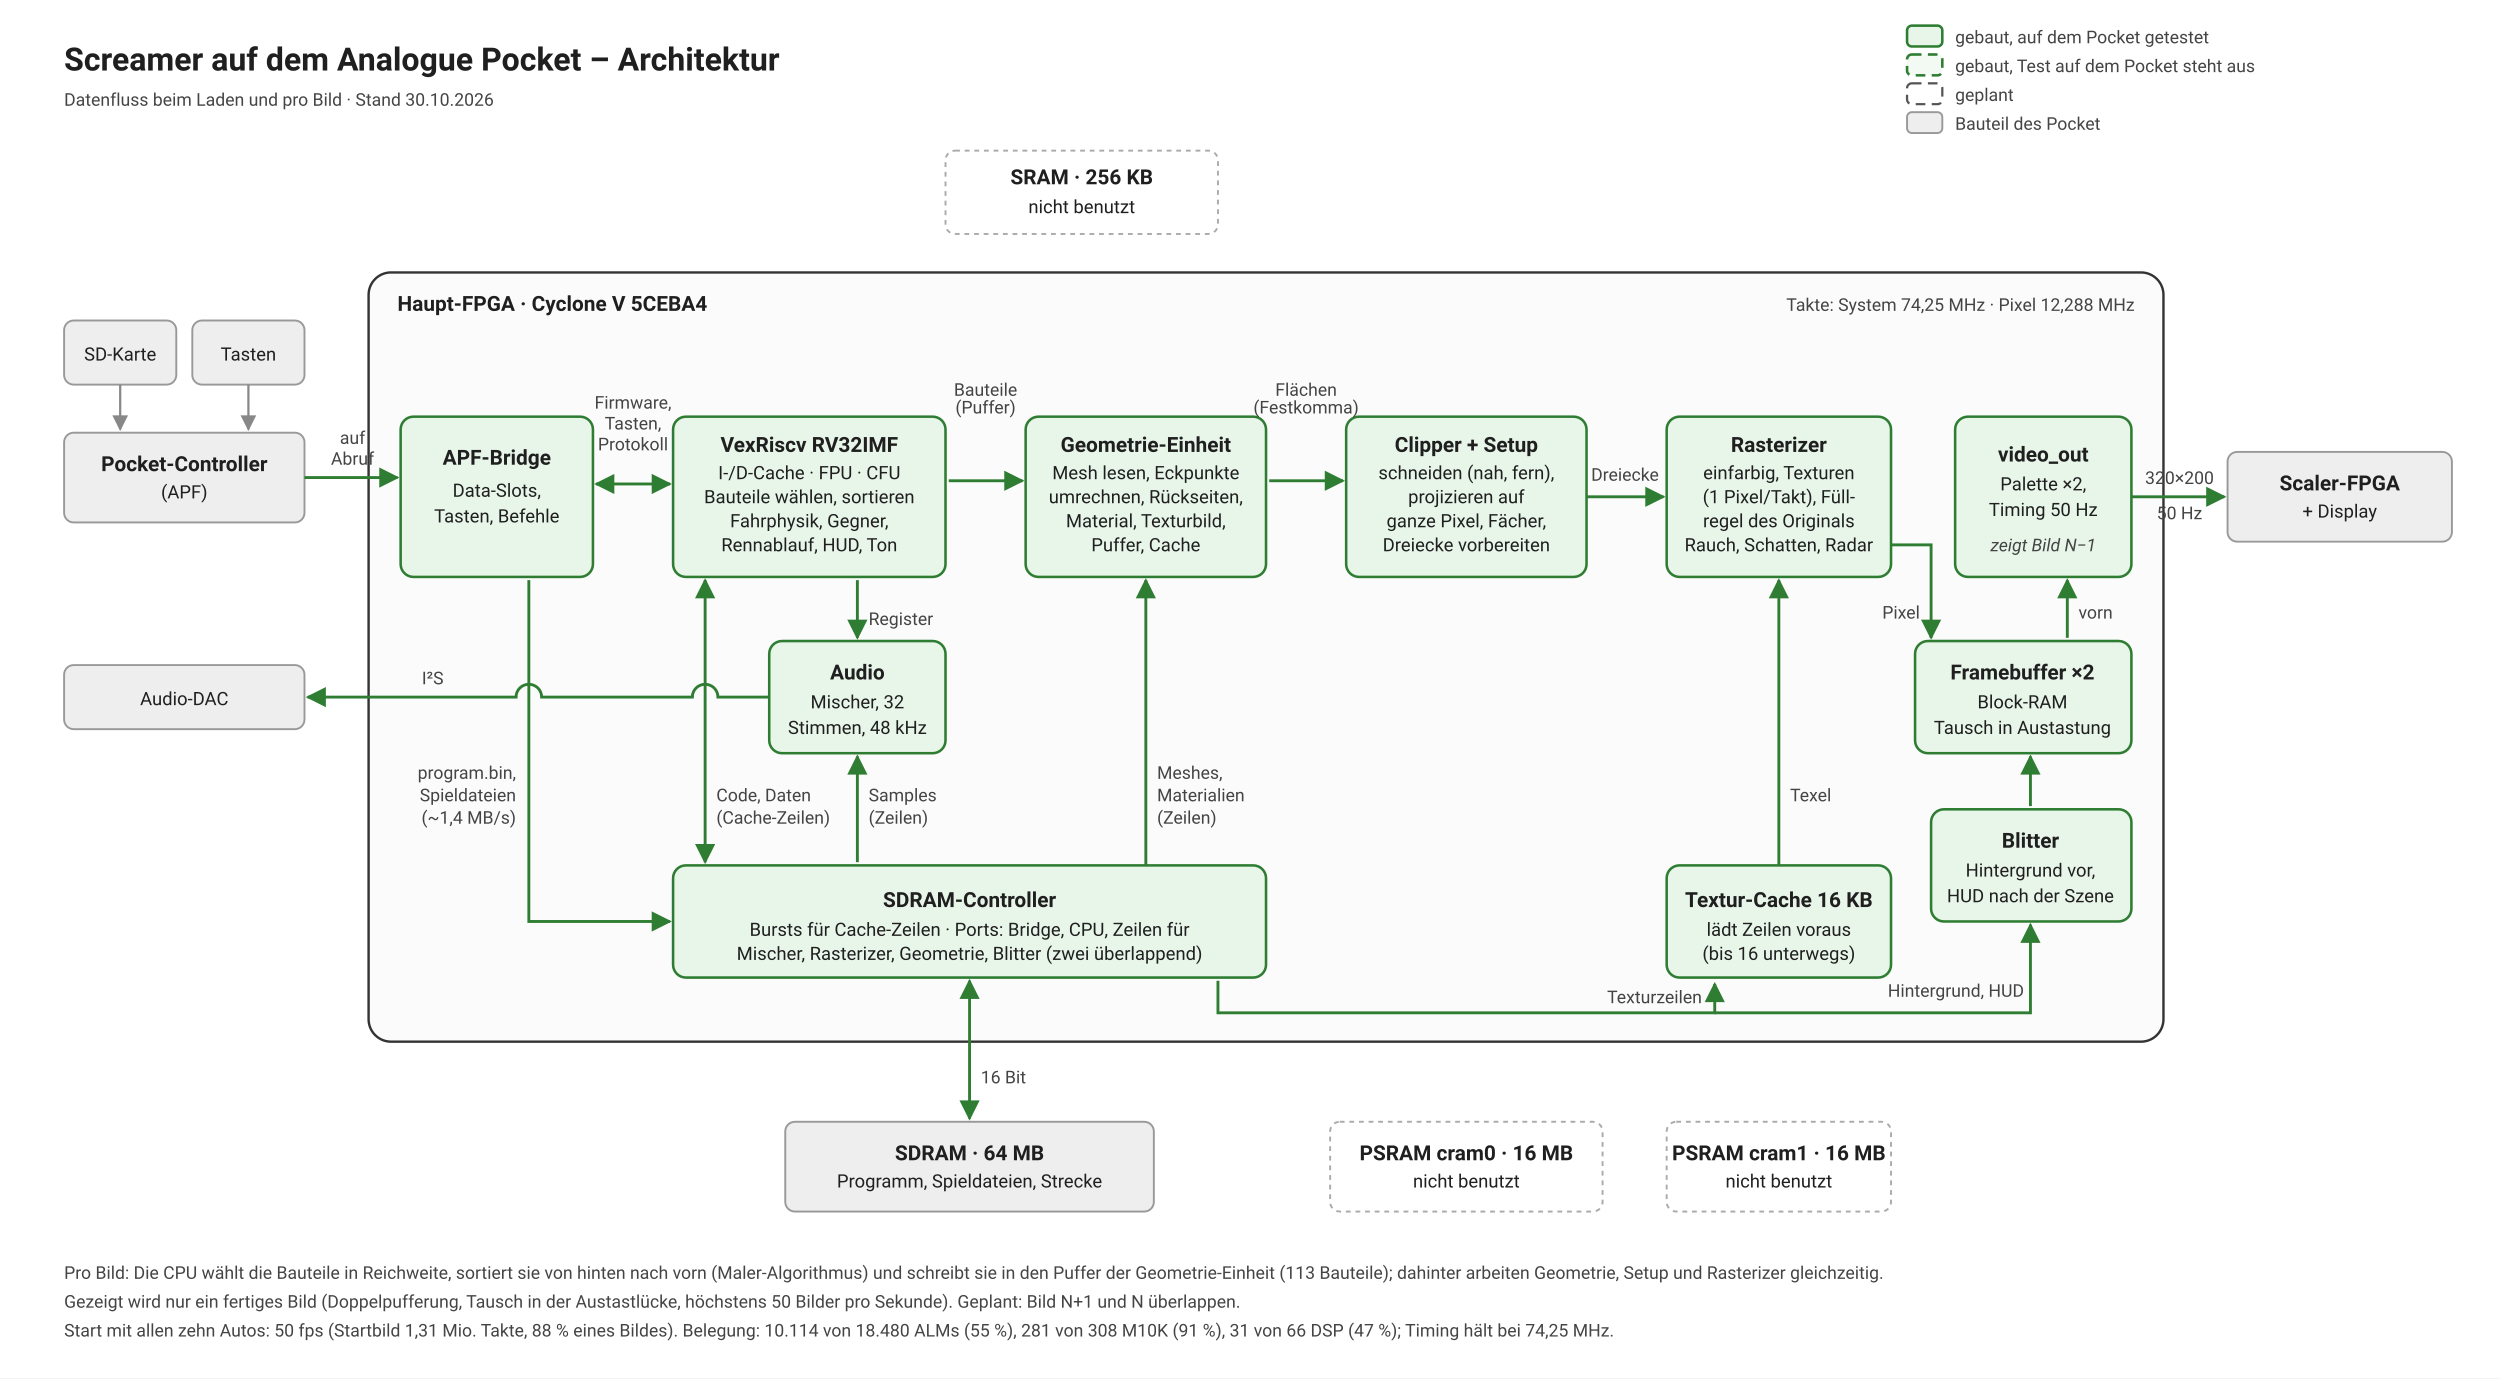
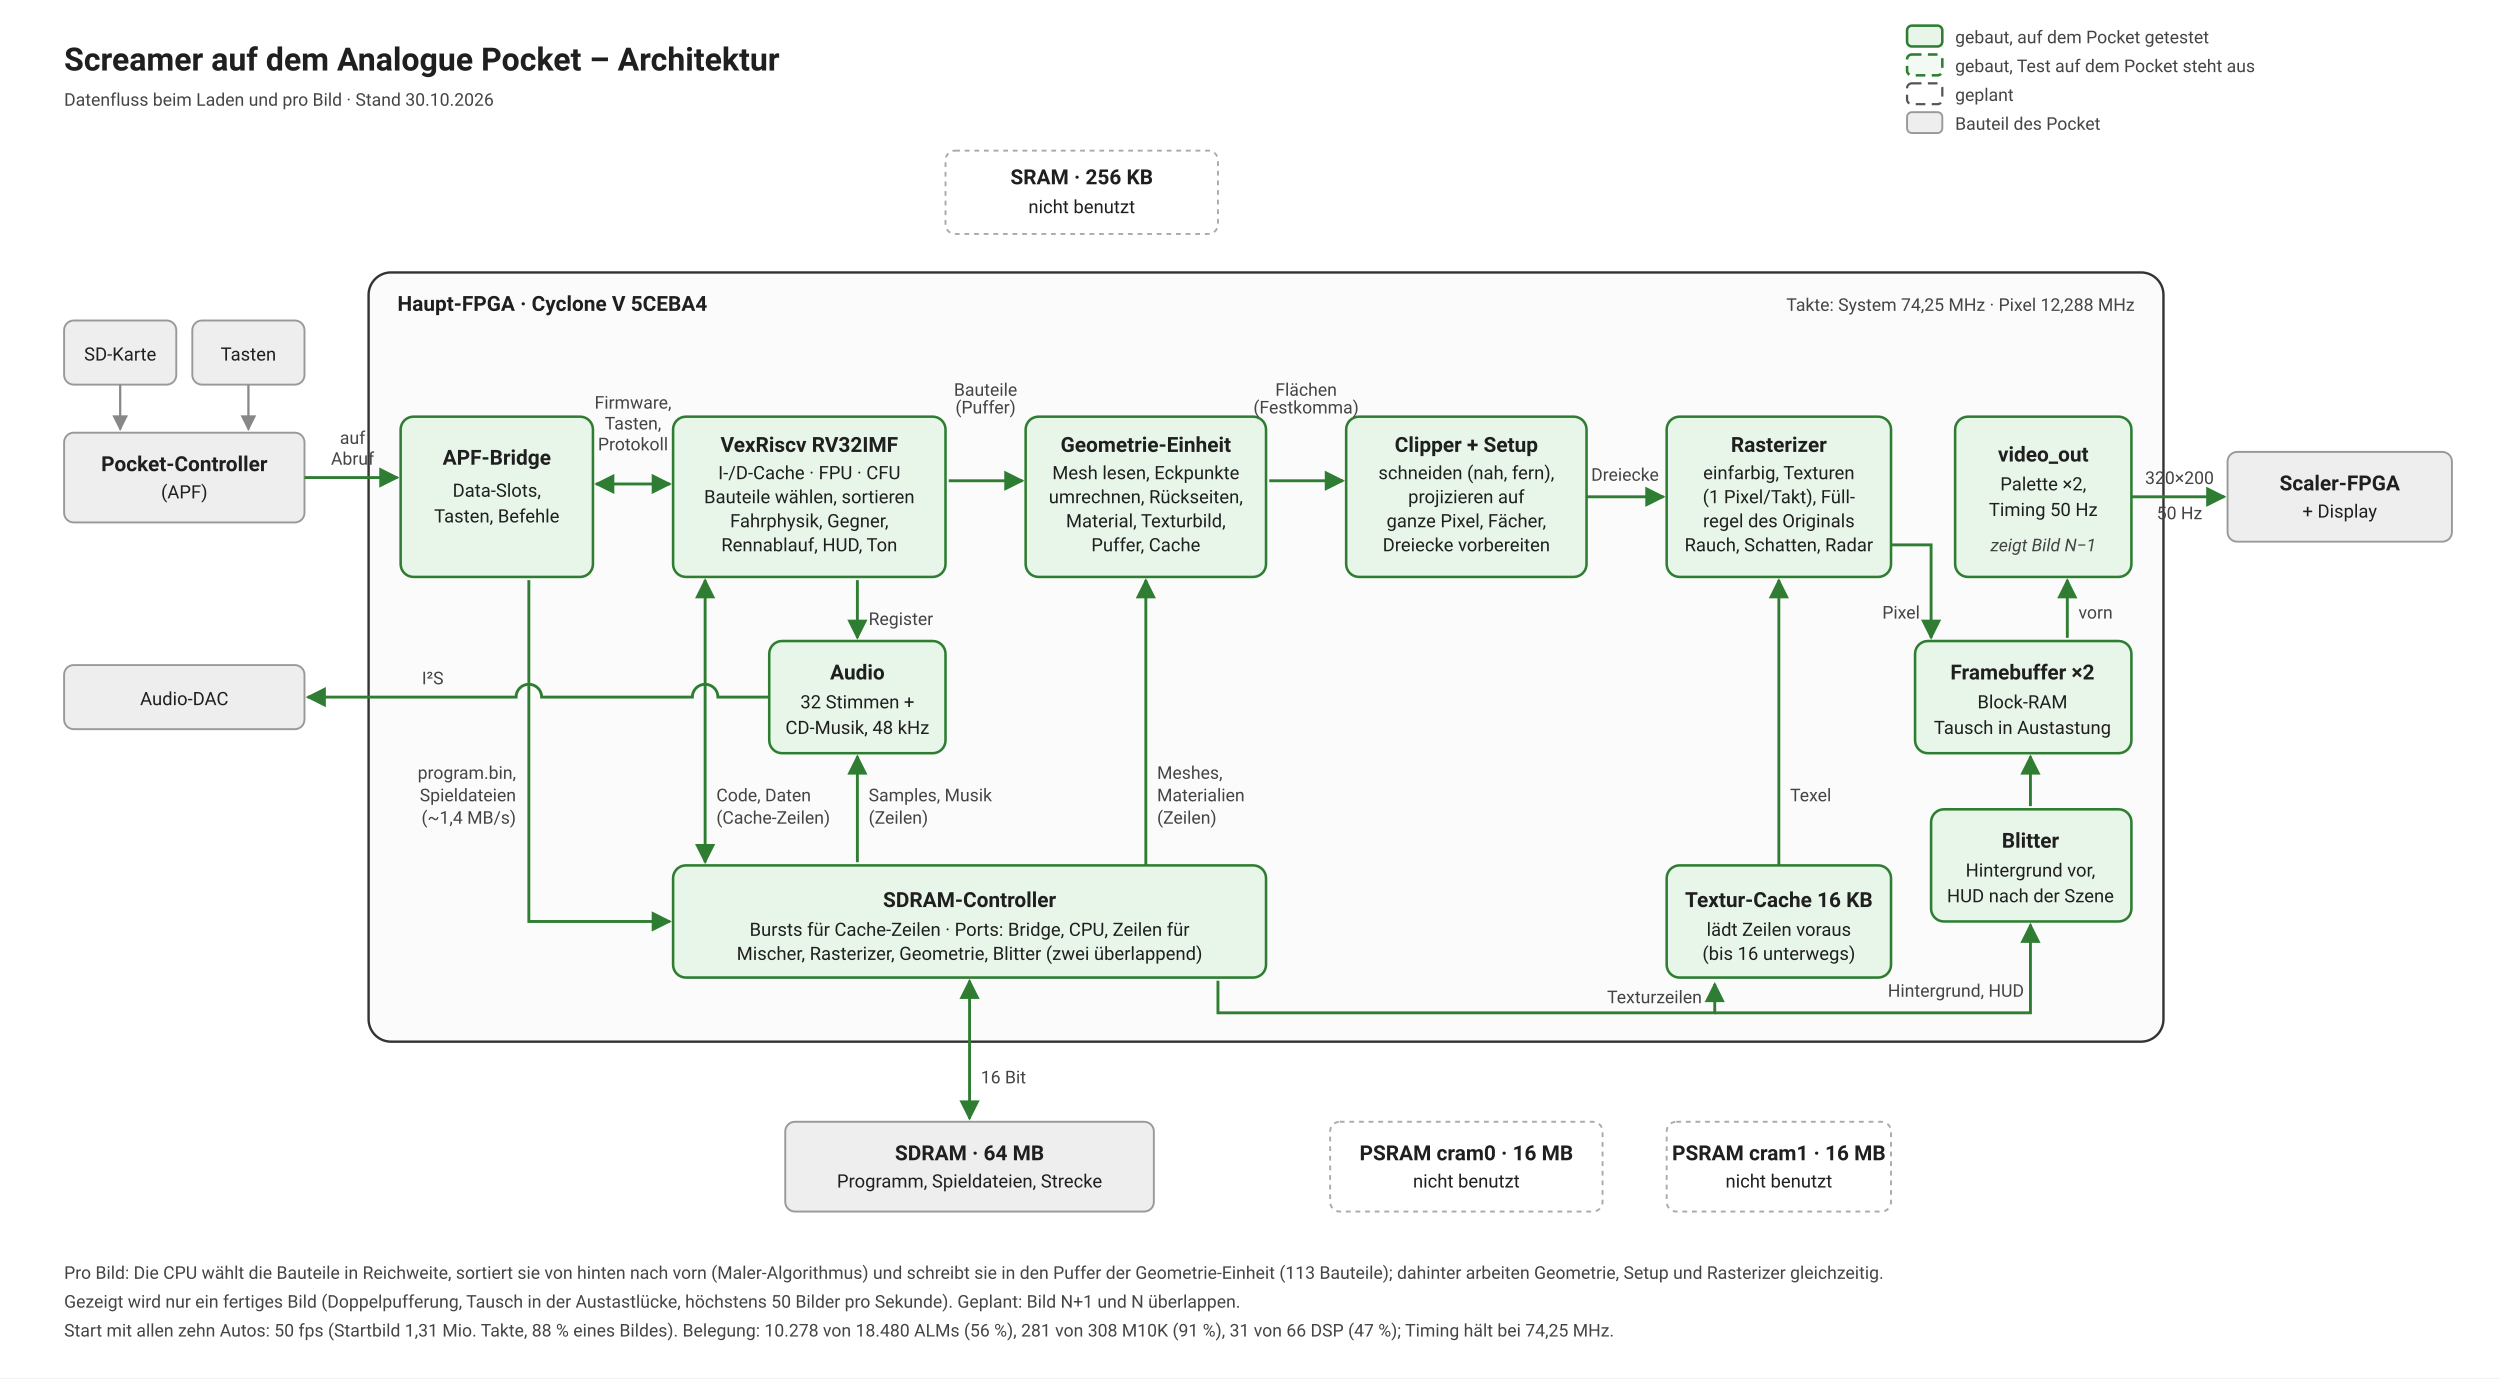
- <svg xmlns="http://www.w3.org/2000/svg" viewBox="0 0 1560 860" width="1560" height="860" role="img" aria-label="Architektur: Die CPU wählt und sortiert die Bauteile der Strecke und schreibt je Bauteil seine Lage in Register der Geometrie-Einheit. Die liest das Mesh aus dem SDRAM, rechnet die Eckpunkte in Kamerasicht um, lässt Rückseiten weg und gibt die Flächen an Clipper und Setup-Einheit, die schneiden, projizieren und die Dreiecke für den Rasterizer vorbereiten. Der Rasterizer liest Texturen über einen Cache aus dem SDRAM, der fehlende Zeilen schon vor einer Warteschlange anfordert, und schreibt in den hinteren der beiden Framebuffer im Block-RAM; video_out zeigt den vorderen mit 50 Hz, getauscht wird in der Austastlücke. Programm und Strecke lädt der Pocket auf Anforderung über die APF-Bridge in den SDRAM. Der Mischer spielt die Soundeffekte aus dem SDRAM, 32 Stimmen, und gibt sie als I²S an den Pocket.">
+ <svg xmlns="http://www.w3.org/2000/svg" viewBox="0 0 1560 860" width="1560" height="860" role="img" aria-label="Architektur: Die CPU wählt und sortiert die Bauteile der Strecke und schreibt je Bauteil seine Lage in Register der Geometrie-Einheit. Die liest das Mesh aus dem SDRAM, rechnet die Eckpunkte in Kamerasicht um, lässt Rückseiten weg und gibt die Flächen an Clipper und Setup-Einheit, die schneiden, projizieren und die Dreiecke für den Rasterizer vorbereiten. Der Rasterizer liest Texturen über einen Cache aus dem SDRAM, der fehlende Zeilen schon vor einer Warteschlange anfordert, und schreibt in den hinteren der beiden Framebuffer im Block-RAM; video_out zeigt den vorderen mit 50 Hz, getauscht wird in der Austastlücke. Programm und Strecke lädt der Pocket auf Anforderung über die APF-Bridge in den SDRAM. Der Mischer spielt die Soundeffekte aus dem SDRAM, 32 Stimmen, dazu die CD-Musik aus einem Ring im SDRAM, den die Firmware aus dem CD-Abbild auf der SD-Karte füllt, und gibt alles als I²S an den Pocket.">
  <defs>
    <marker id="built" viewBox="0 0 10 10" refX="9" refY="5" markerWidth="7" markerHeight="7" orient="auto-start-reverse">
      <path d="M0,0 L10,5 L0,10 z" fill="#2e7d32" />
    </marker>
    <marker id="plan" viewBox="0 0 10 10" refX="9" refY="5" markerWidth="7" markerHeight="7" orient="auto-start-reverse">
      <path d="M0,0 L10,5 L0,10 z" fill="#555555" />
    </marker>
    <marker id="ext" viewBox="0 0 10 10" refX="9" refY="5" markerWidth="7" markerHeight="7" orient="auto-start-reverse">
      <path d="M0,0 L10,5 L0,10 z" fill="#888888" />
    </marker>
  </defs>
  <style>
    text { font-family: system-ui, -apple-system, "Segoe UI", Roboto, Helvetica, Arial, sans-serif; fill: #1f1f1f; }
    .h { font-size: 20px; font-weight: 700; }
    .t { font-size: 13px; font-weight: 600; }
    .b { font-size: 11.5px; }
    .p { font-size: 11px; font-style: italic; fill: #444444; }
    .l { font-size: 11px; fill: #444444; }
    .c { text-anchor: middle; }
    .r { text-anchor: end; }
    .built { fill: #e8f5e9; stroke: #2e7d32; stroke-width: 1.6; }
    .fresh { fill: #f3faf3; stroke: #2e7d32; stroke-width: 1.6; stroke-dasharray: 6 4; }
    .plan { fill: #ffffff; stroke: #555555; stroke-width: 1.4; stroke-dasharray: 6 4; }
    .ext { fill: #eeeeee; stroke: #999999; stroke-width: 1.2; }
    .free { fill: #ffffff; stroke: #aaaaaa; stroke-width: 1.2; stroke-dasharray: 3 3; }
    .wb { fill: none; stroke: #2e7d32; stroke-width: 1.8; }
    .wf { fill: none; stroke: #2e7d32; stroke-width: 1.8; stroke-dasharray: 6 4; }
    .wp { fill: none; stroke: #555555; stroke-width: 1.4; stroke-dasharray: 6 4; }
    .we { fill: none; stroke: #888888; stroke-width: 1.4; }
  </style>
  <rect width="1560" height="860" fill="#ffffff" />
  <text x="40" y="44" class="h">Screamer auf dem Analogue Pocket – Architektur</text>
  <text x="40" y="66" class="l">Datenfluss beim Laden und pro Bild · Stand 30.10.2026</text>
  <rect x="1190" y="16" width="22" height="13" rx="3" class="built" />
  <text x="1220" y="27" class="l">gebaut, auf dem Pocket getestet</text>
  <rect x="1190" y="34" width="22" height="13" rx="3" class="fresh" />
  <text x="1220" y="45" class="l">gebaut, Test auf dem Pocket steht aus</text>
  <rect x="1190" y="52" width="22" height="13" rx="3" class="plan" />
  <text x="1220" y="63" class="l">geplant</text>
  <rect x="1190" y="70" width="22" height="13" rx="3" class="ext" />
  <text x="1220" y="81" class="l">Bauteil des Pocket</text>
  <rect x="590" y="94" width="170" height="52" rx="6" class="free" />
  <text x="675" y="115" class="t c" fill="#666666">SRAM · 256 KB</text>
  <text x="675" y="133" class="b c">nicht benutzt</text>
  <rect x="40" y="200" width="70" height="40" rx="6" class="ext" />
  <text x="75" y="225" class="b c">SD-Karte</text>
  <rect x="120" y="200" width="70" height="40" rx="6" class="ext" />
  <text x="155" y="225" class="b c">Tasten</text>
  <path d="M75,240 V268" class="we" marker-end="url(#ext)" />
  <path d="M155,240 V268" class="we" marker-end="url(#ext)" />
  <rect x="40" y="270" width="150" height="56" rx="6" class="ext" />
  <text x="115" y="294" class="t c">Pocket-Controller</text>
  <text x="115" y="311" class="b c">(APF)</text>
  <rect x="40" y="415" width="150" height="40" rx="6" class="ext" />
  <text x="115" y="440" class="b c">Audio-DAC</text>
  <rect x="1390" y="282" width="140" height="56" rx="6" class="ext" />
  <text x="1460" y="306" class="t c">Scaler-FPGA</text>
  <text x="1460" y="323" class="b c">+ Display</text>
  <rect x="230" y="170" width="1120" height="480" rx="14" fill="#fbfbfb" stroke="#333333" stroke-width="1.5" />
  <text x="248" y="194" class="t">Haupt-FPGA · Cyclone V 5CEBA4</text>
  <text x="1332" y="194" class="l r">Takte: System 74,25 MHz · Pixel 12,288 MHz</text>
  <rect x="250" y="260" width="120" height="100" rx="8" class="built" />
  <text x="310" y="290" class="t c">APF-Bridge</text>
  <text x="310" y="310" class="b c">Data-Slots,</text>
  <text x="310" y="326" class="b c">Tasten, Befehle</text>
  <rect x="420" y="260" width="170" height="100" rx="8" class="built" />
  <text x="505" y="282" class="t c">VexRiscv RV32IMF</text>
  <text x="505" y="299" class="b c">I-/D-Cache · FPU · CFU</text>
  <text x="505" y="314" class="b c">Bauteile wählen, sortieren</text>
  <text x="505" y="329" class="b c">Fahrphysik, Gegner,</text>
  <text x="505" y="344" class="b c">Rennablauf, HUD, Ton</text>
  <rect x="640" y="260" width="150" height="100" rx="8" class="built" />
  <text x="715" y="282" class="t c">Geometrie-Einheit</text>
  <text x="715" y="299" class="b c">Mesh lesen, Eckpunkte</text>
  <text x="715" y="314" class="b c">umrechnen, Rückseiten,</text>
  <text x="715" y="329" class="b c">Material, Texturbild,</text>
  <text x="715" y="344" class="b c">Puffer, Cache</text>
  <rect x="840" y="260" width="150" height="100" rx="8" class="built" />
  <text x="915" y="282" class="t c">Clipper + Setup</text>
  <text x="915" y="299" class="b c">schneiden (nah, fern),</text>
  <text x="915" y="314" class="b c">projizieren auf</text>
  <text x="915" y="329" class="b c">ganze Pixel, Fächer,</text>
  <text x="915" y="344" class="b c">Dreiecke vorbereiten</text>
  <rect x="1040" y="260" width="140" height="100" rx="8" class="built" />
  <text x="1110" y="282" class="t c">Rasterizer</text>
  <text x="1110" y="299" class="b c">einfarbig, Texturen</text>
  <text x="1110" y="314" class="b c">(1 Pixel/Takt), Füll-</text>
  <text x="1110" y="329" class="b c">regel des Originals</text>
  <text x="1110" y="344" class="b c">Rauch, Schatten, Radar</text>
  <rect x="1220" y="260" width="110" height="100" rx="8" class="built" />
  <text x="1275" y="288" class="t c">video_out</text>
  <text x="1275" y="306" class="b c">Palette ×2,</text>
  <text x="1275" y="322" class="b c">Timing 50 Hz</text>
  <text x="1275" y="344" class="p c">zeigt Bild N−1</text>
  <rect x="480" y="400" width="110" height="70" rx="8" class="built" />
  <text x="535" y="424" class="t c">Audio</text>
-   <text x="535" y="442" class="b c">Mischer, 32</text>
-   <text x="535" y="458" class="b c">Stimmen, 48 kHz</text>
+   <text x="535" y="442" class="b c">32 Stimmen +</text>
+   <text x="535" y="458" class="b c">CD-Musik, 48 kHz</text>
  <rect x="1205" y="505" width="125" height="70" rx="8" class="built" />
  <text x="1267" y="529" class="t c">Blitter</text>
  <text x="1267" y="547" class="b c">Hintergrund vor,</text>
  <text x="1267" y="563" class="b c">HUD nach der Szene</text>
  <path d="M1267,503 V472" class="wb" marker-end="url(#built)" />
  <path d="M1070,632 H1267 V577" class="wb" marker-end="url(#built)" />
  <text x="1178" y="622" class="l">Hintergrund, HUD</text>
  <rect x="1195" y="400" width="135" height="70" rx="8" class="built" />
  <text x="1262" y="424" class="t c">Framebuffer ×2</text>
  <text x="1262" y="442" class="b c">Block-RAM</text>
  <text x="1262" y="458" class="b c">Tausch in Austastung</text>
  <rect x="420" y="540" width="370" height="70" rx="8" class="built" />
  <text x="605" y="566" class="t c">SDRAM-Controller</text>
  <text x="605" y="584" class="b c">Bursts für Cache-Zeilen · Ports: Bridge, CPU, Zeilen für</text>
  <text x="605" y="599" class="b c">Mischer, Rasterizer, Geometrie, Blitter (zwei überlappend)</text>
  <rect x="1040" y="540" width="140" height="70" rx="8" class="built" />
  <text x="1110" y="566" class="t c">Textur-Cache 16 KB</text>
  <text x="1110" y="584" class="b c">lädt Zeilen voraus</text>
  <text x="1110" y="599" class="b c">(bis 16 unterwegs)</text>
  <rect x="490" y="700" width="230" height="56" rx="6" class="ext" />
  <text x="605" y="724" class="t c">SDRAM · 64 MB</text>
  <text x="605" y="741" class="b c">Programm, Spieldateien, Strecke</text>
  <rect x="830" y="700" width="170" height="56" rx="6" class="free" />
  <text x="915" y="724" class="t c" fill="#666666">PSRAM cram0 · 16 MB</text>
  <text x="915" y="741" class="b c">nicht benutzt</text>
  <rect x="1040" y="700" width="140" height="56" rx="6" class="free" />
  <text x="1110" y="724" class="t c" fill="#666666">PSRAM cram1 · 16 MB</text>
  <text x="1110" y="741" class="b c">nicht benutzt</text>
  <path d="M190,298 H248" class="wb" marker-end="url(#built)" />
  <text x="220" y="277" class="l c">auf</text>
  <text x="220" y="290" class="l c">Abruf</text>
  <path d="M372,302 H418" class="wb" marker-start="url(#built)" marker-end="url(#built)" />
  <text x="395" y="255" class="l c">Firmware,</text>
  <text x="395" y="268" class="l c">Tasten,</text>
  <text x="395" y="281" class="l c">Protokoll</text>
  <path d="M330,362 V575 H418" class="wb" marker-end="url(#built)" />
  <text x="322" y="486" class="l r">program.bin,</text>
  <text x="322" y="500" class="l r">Spieldateien</text>
  <text x="322" y="514" class="l r">(~1,4 MB/s)</text>
  <path d="M990,310 H1038" class="wb" marker-end="url(#built)" />
  <text x="1014" y="300" class="l c">Dreiecke</text>
  <path d="M1180,340 H1205 V398" class="wb" marker-end="url(#built)" />
  <text x="1198" y="386" class="l r">Pixel</text>
  <path d="M1290,398 V362" class="wb" marker-end="url(#built)" />
  <text x="1297" y="386" class="l">vorn</text>
  <path d="M1330,310 H1388" class="wb" marker-end="url(#built)" />
  <text x="1360" y="302" class="l c">320×200</text>
  <text x="1360" y="324" class="l c">50 Hz</text>
  <path d="M440,362 V538" class="wb" marker-start="url(#built)" marker-end="url(#built)" />
  <text x="447" y="500" class="l">Code, Daten</text>
  <text x="447" y="514" class="l">(Cache-Zeilen)</text>
  <path d="M1110,540 V362" class="wb" marker-end="url(#built)" />
  <text x="1117" y="500" class="l">Texel</text>
  <path d="M760,612 V632 H1070 V614" class="wb" marker-end="url(#built)" />
  <text x="1062" y="626" class="l r">Texturzeilen</text>
  <path d="M605,612 V698" class="wb" marker-start="url(#built)" marker-end="url(#built)" />
  <text x="612" y="676" class="l">16 Bit</text>
  <path d="M592,300 H638" class="wb" marker-end="url(#built)" />
  <text x="615" y="247" class="l c">Bauteile</text>
  <text x="615" y="258" class="l c">(Puffer)</text>
  <path d="M792,300 H838" class="wb" marker-end="url(#built)" />
  <text x="815" y="247" class="l c">Flächen</text>
  <text x="815" y="258" class="l c">(Festkomma)</text>
  <path d="M715,540 V362" class="wb" marker-end="url(#built)" />
  <text x="722" y="486" class="l">Meshes,</text>
  <text x="722" y="500" class="l">Materialien</text>
  <text x="722" y="514" class="l">(Zeilen)</text>
  <path d="M535,362 V398" class="wb" marker-end="url(#built)" />
  <text x="542" y="390" class="l">Register</text>
  <path d="M535,538 V472" class="wb" marker-end="url(#built)" />
-   <text x="542" y="500" class="l">Samples</text>
+   <text x="542" y="500" class="l">Samples, Musik</text>
  <text x="542" y="514" class="l">(Zeilen)</text>
  <path d="M480,435 H448 A8,8 0 0 0 432,435 H338 A8,8 0 0 0 322,435 H192" class="wb" marker-end="url(#built)" />
  <text x="270" y="427" class="l c">I²S</text>
  <text x="40" y="798" class="l">Pro Bild: Die CPU wählt die Bauteile in Reichweite, sortiert sie von hinten nach vorn (Maler-Algorithmus) und schreibt sie in den Puffer der Geometrie-Einheit (113 Bauteile); dahinter arbeiten Geometrie, Setup und Rasterizer gleichzeitig.</text>
  <text x="40" y="816" class="l">Gezeigt wird nur ein fertiges Bild (Doppelpufferung, Tausch in der Austastlücke, höchstens 50 Bilder pro Sekunde). Geplant: Bild N+1 und N überlappen.</text>
-   <text x="40" y="834" class="l">Start mit allen zehn Autos: 50 fps (Startbild 1,31 Mio. Takte, 88 % eines Bildes). Belegung: 10.114 von 18.480 ALMs (55 %), 281 von 308 M10K (91 %), 31 von 66 DSP (47 %); Timing hält bei 74,25 MHz.</text>
+   <text x="40" y="834" class="l">Start mit allen zehn Autos: 50 fps (Startbild 1,31 Mio. Takte, 88 % eines Bildes). Belegung: 10.278 von 18.480 ALMs (56 %), 281 von 308 M10K (91 %), 31 von 66 DSP (47 %); Timing hält bei 74,25 MHz.</text>
</svg>
